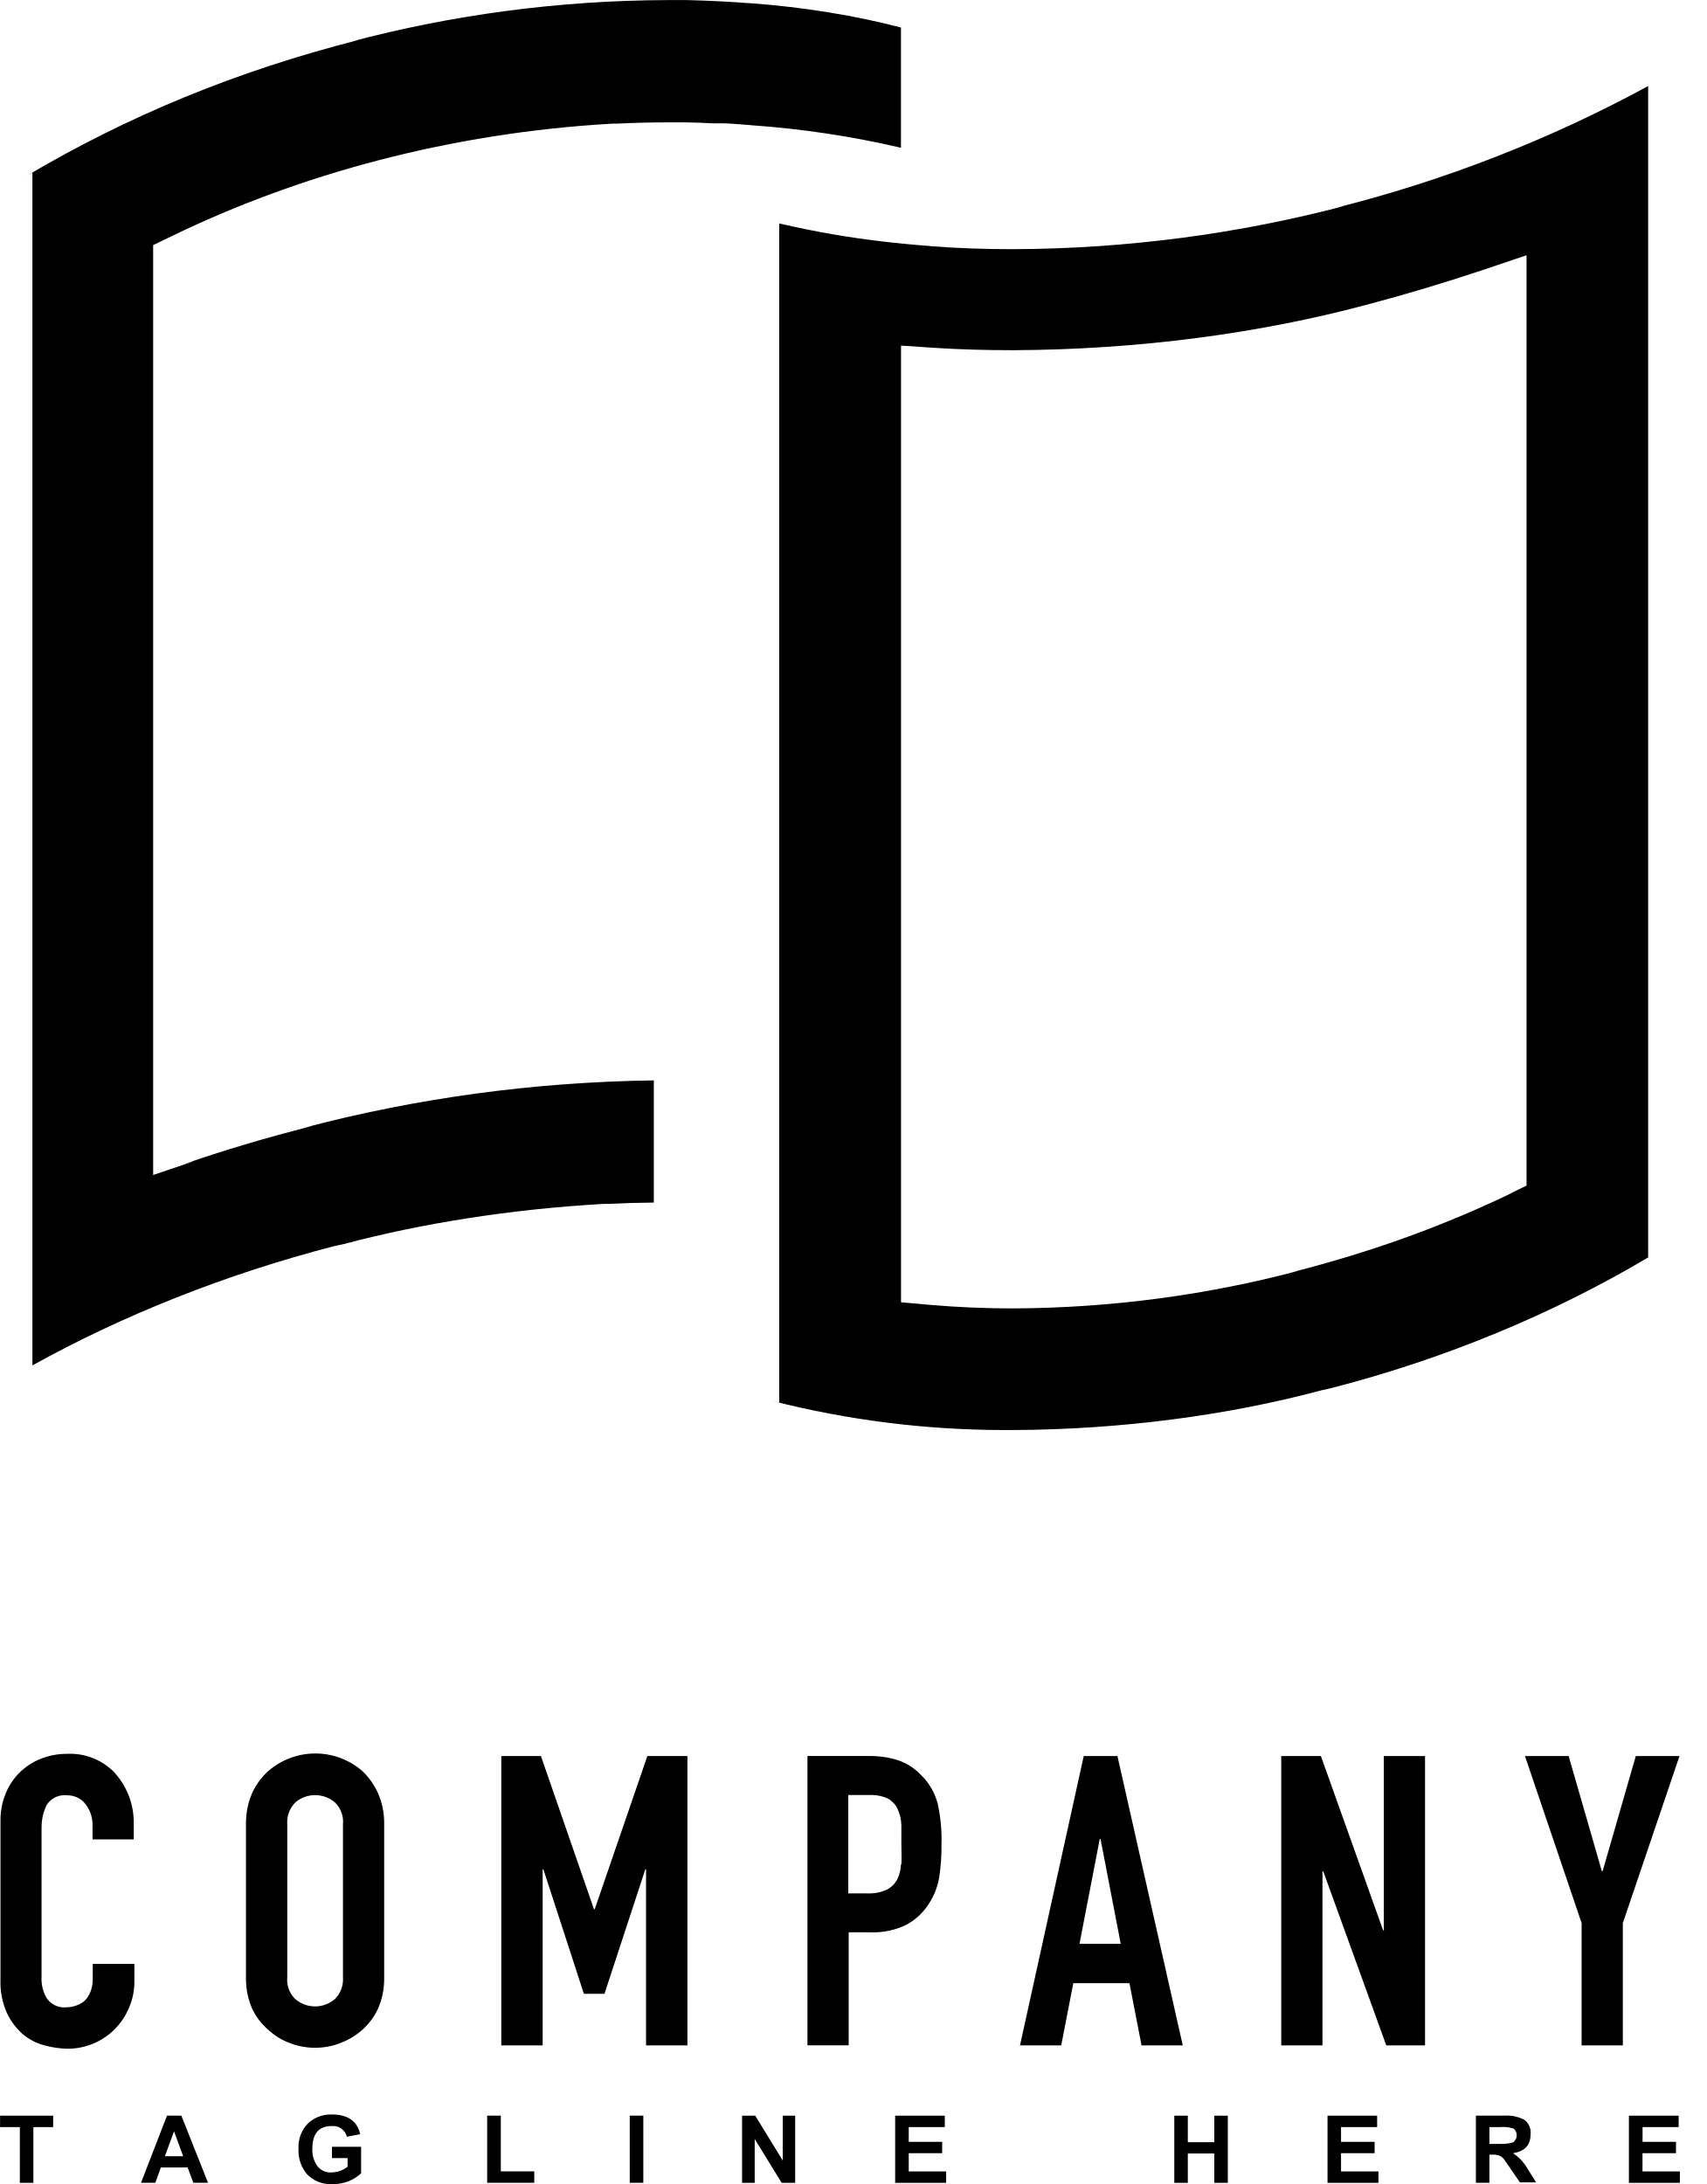
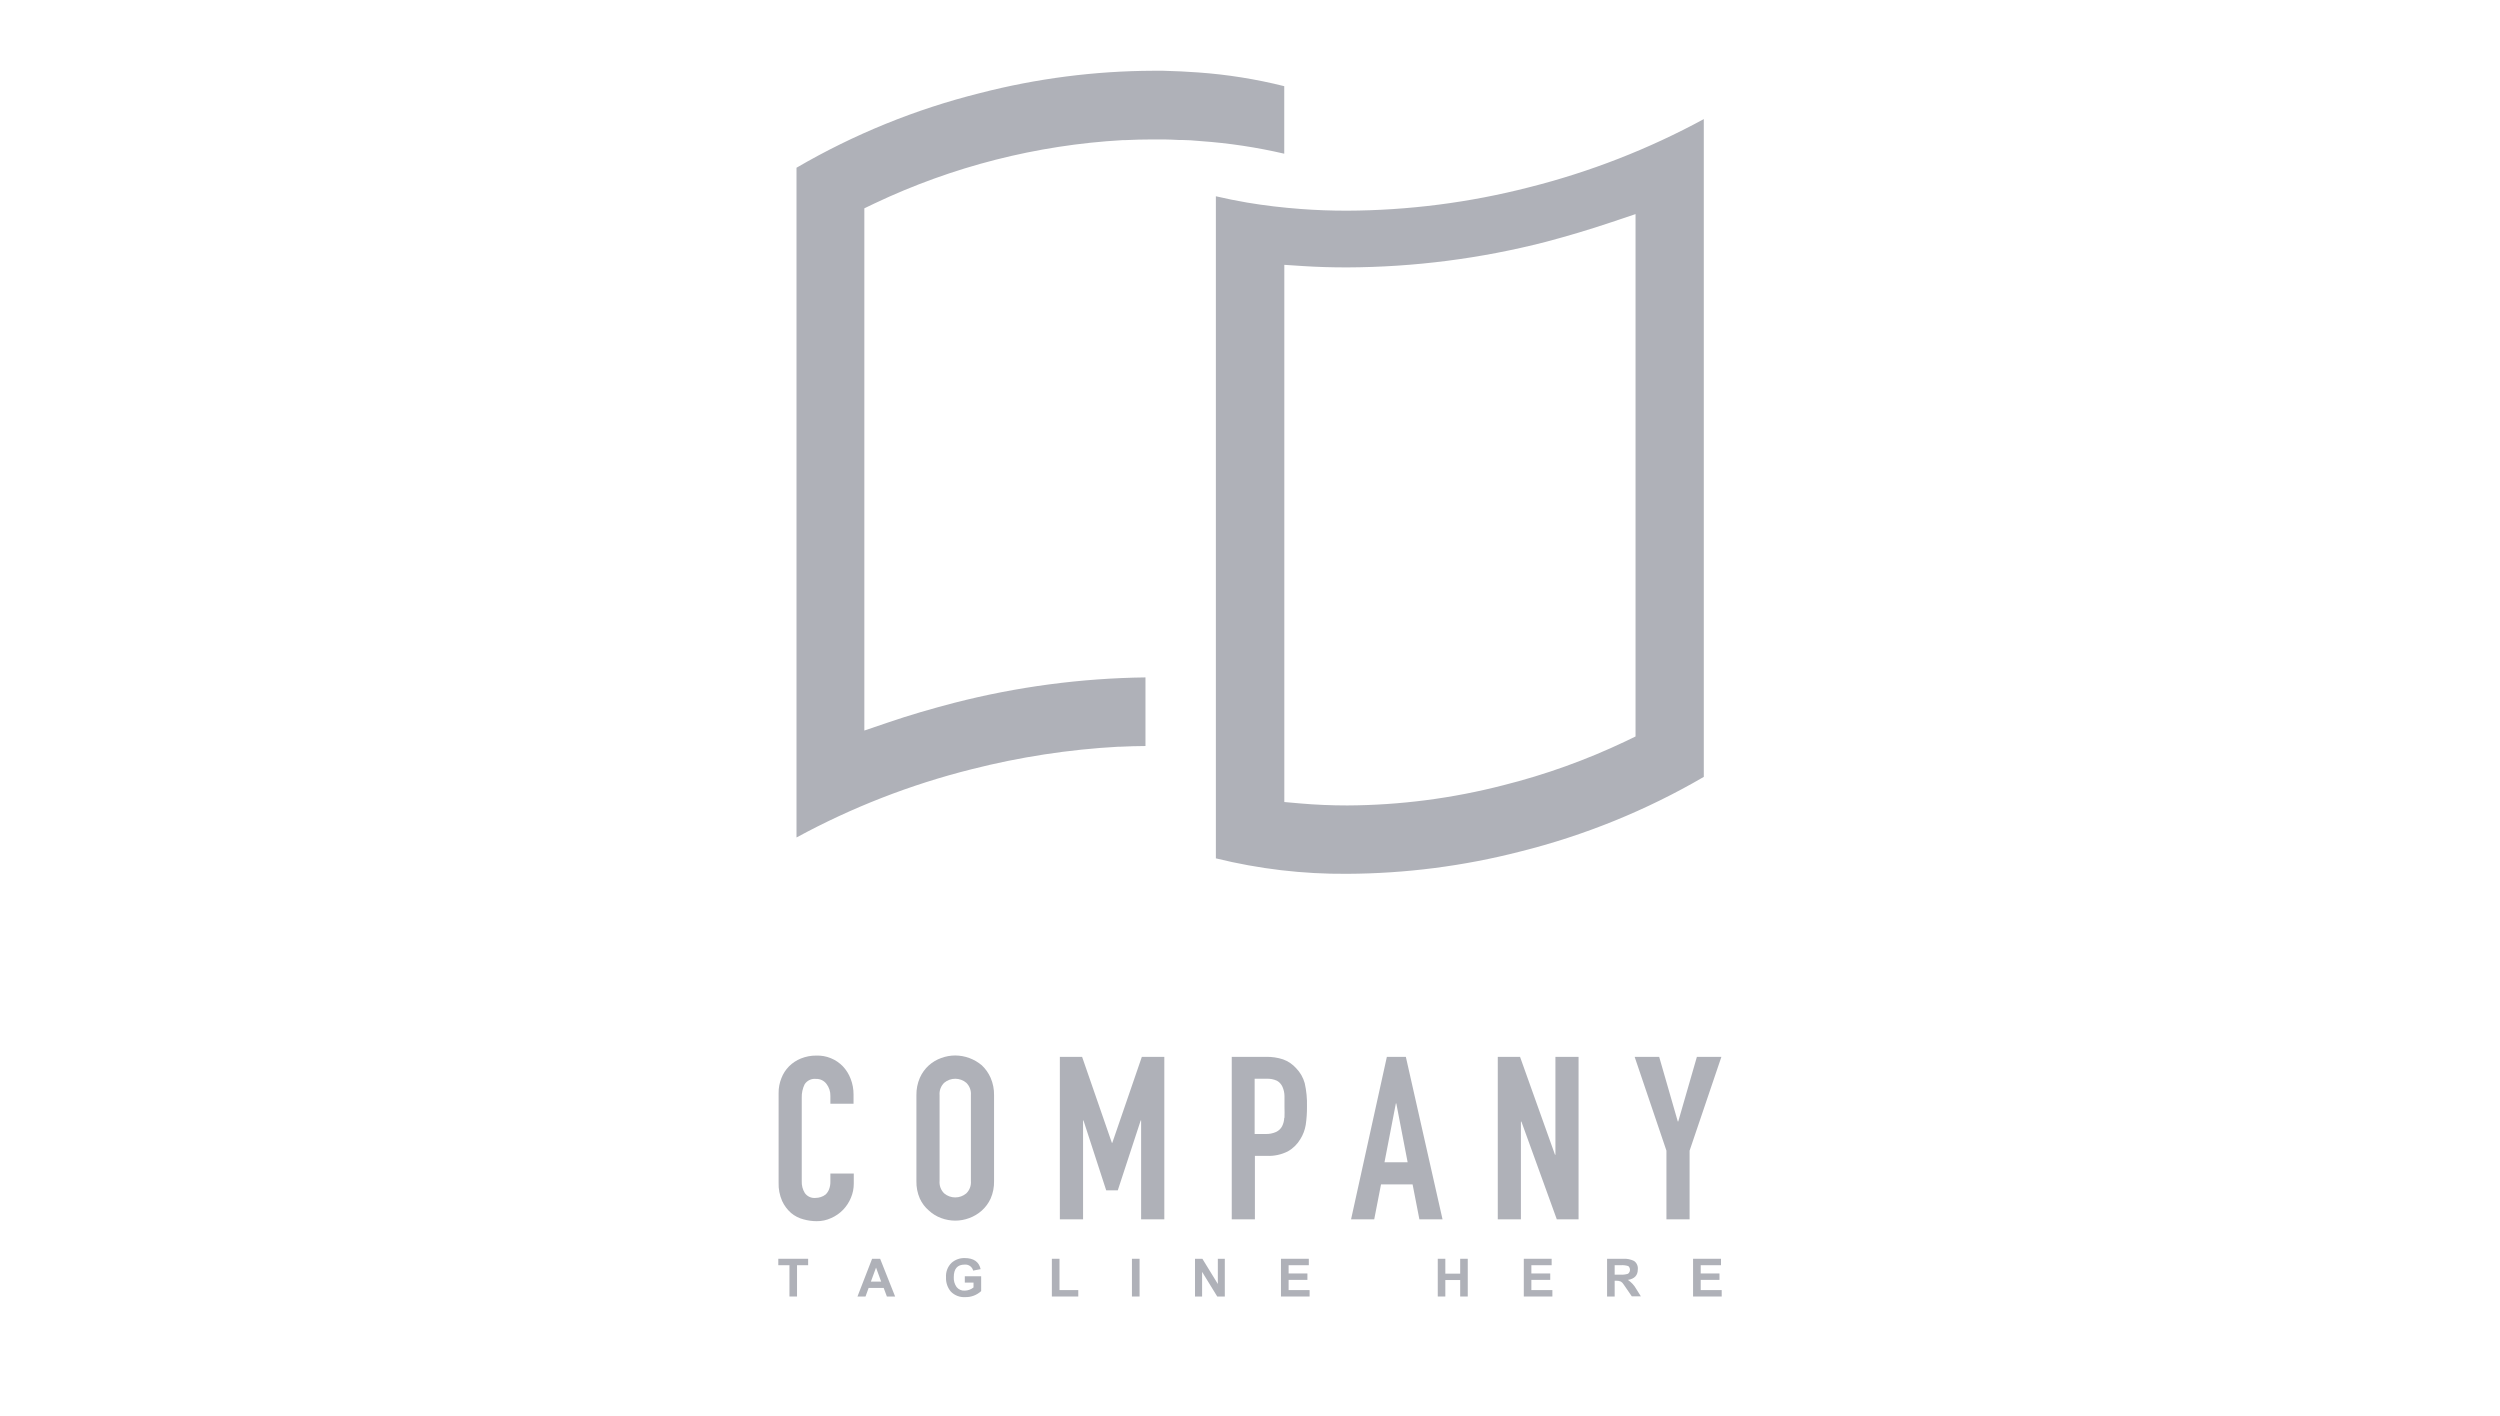
- <svg xmlns="http://www.w3.org/2000/svg" version="1.1" width="25" height="32" viewBox="0 0 25 32">
-   <path d="M10.531 1.806c0.142 0 0.294 0.013 0.446 0.026l0.045 0.004c0.734 0.052 1.463 0.162 2.179 0.329v-1.762c-0.652-0.171-1.42-0.299-2.207-0.356l-0.042-0.002c-0.253-0.020-0.569-0.036-0.887-0.044h-0.285c-1.607 0.006-3.162 0.218-4.643 0.611l0.128-0.029c-1.816 0.46-3.411 1.128-4.875 1.994l0.085-0.046v17.475c1.312-0.729 2.832-1.338 4.431-1.75l0.135-0.029c1.123-0.299 2.434-0.509 3.78-0.586l0.053-0.002h0.051c0.216-0.011 0.433-0.017 0.655-0.019v-1.79c-1.78 0.024-3.494 0.264-5.129 0.695l0.147-0.033c-0.752 0.191-1.33 0.367-1.898 0.563l0.167-0.050-0.623 0.211v-13.625l0.266-0.128c1.89-0.918 4.095-1.512 6.424-1.649l0.047-0.002c0.008 0 0.018-0.001 0.028-0.001s0.020 0 0.029 0.001h-0.001c0.248-0.013 0.497-0.019 0.741-0.019h0.28c0.129 0.003 0.258 0.006 0.388 0.014h0.084zM13.633 3.607c0.391 0.030 0.796 0.044 1.205 0.044 1.689-0.006 3.324-0.228 4.882-0.639l-0.135 0.030c1.589-0.4 3.123-0.998 4.564-1.781v17.163c-1.38 0.82-2.975 1.488-4.665 1.92l-0.127 0.028c-1.353 0.362-2.908 0.573-4.51 0.581h-0.005c-0.033 0-0.072 0-0.111 0-1.177 0-2.319-0.148-3.409-0.425l0.095 0.021v-17.275c0.265 0.061 0.537 0.117 0.814 0.164 0.455 0.077 0.934 0.133 1.401 0.167zM22.367 3.74l-0.623 0.21c-0.573 0.192-1.15 0.365-1.731 0.518-1.551 0.415-3.332 0.656-5.169 0.663h-0.004c-0.406 0-0.78-0.011-1.141-0.034l-0.497-0.033v14.017l0.427 0.038c0.395 0.034 0.803 0.052 1.214 0.052 1.45-0.007 2.853-0.198 4.19-0.553l-0.116 0.026c1.221-0.31 2.281-0.702 3.286-1.189l-0.102 0.045 0.266-0.128v-13.63zM1.684 25.977c-0.166-0.173-0.4-0.281-0.658-0.281-0.012 0-0.024 0-0.037 0.001h0.002c-0.004 0-0.009 0-0.013 0-0.139 0-0.272 0.028-0.394 0.078l0.007-0.003c-0.236 0.096-0.419 0.281-0.51 0.512l-0.002 0.006c-0.046 0.112-0.072 0.241-0.072 0.377 0 0.003 0 0.007 0 0.010v-0.001 2.335c-0.006 0.165 0.026 0.328 0.092 0.479 0.055 0.12 0.135 0.226 0.233 0.313 0.089 0.076 0.197 0.133 0.315 0.165l0.006 0.001c0.114 0.032 0.231 0.048 0.349 0.049 0.402-0.004 0.746-0.252 0.89-0.604l0.002-0.006c0.047-0.109 0.075-0.236 0.075-0.37 0-0.001 0-0.001 0-0.002v0-0.261h-0.61v0.208c0 0.005 0 0.010 0 0.016 0 0.069-0.013 0.135-0.038 0.196l0.001-0.004c-0.021 0.052-0.051 0.095-0.089 0.131v0c-0.036 0.029-0.079 0.052-0.125 0.066l-0.003 0.001c-0.038 0.013-0.082 0.021-0.128 0.022v0c-0.010 0.001-0.022 0.002-0.034 0.002-0.103 0-0.194-0.049-0.252-0.126l-0.001-0.001c-0.051-0.082-0.082-0.181-0.082-0.288 0-0.009 0-0.018 0.001-0.027v0.001-2.177c0-0.007 0-0.016 0-0.024 0-0.118 0.028-0.23 0.077-0.329l-0.002 0.004c0.056-0.087 0.152-0.143 0.261-0.143 0.013 0 0.026 0.001 0.039 0.002h-0.002c0.003 0 0.006 0 0.009 0 0.107 0 0.202 0.051 0.263 0.13l0.001 0.001c0.068 0.090 0.104 0.2 0.101 0.313v0.202h0.604v-0.238c0-0.002 0-0.005 0-0.008 0-0.281-0.106-0.537-0.28-0.73l0.001 0.001zM5.31 25.95c-0.184-0.16-0.425-0.258-0.69-0.258s-0.506 0.098-0.691 0.259l0.001-0.001c-0.099 0.090-0.179 0.198-0.235 0.321l-0.002 0.006c-0.056 0.128-0.089 0.277-0.089 0.434 0 0.006 0 0.013 0 0.019v-0.001 2.239c0 0.009 0 0.019 0 0.029 0 0.156 0.033 0.303 0.092 0.437l-0.003-0.007c0.055 0.12 0.136 0.227 0.237 0.313 0.090 0.084 0.197 0.151 0.316 0.195l0.006 0.002c0.108 0.042 0.233 0.067 0.364 0.067s0.256-0.024 0.371-0.069l-0.007 0.002c0.121-0.044 0.233-0.111 0.33-0.197 0.096-0.086 0.173-0.19 0.228-0.307l0.002-0.006c0.056-0.127 0.089-0.275 0.089-0.43 0-0.010 0-0.020 0-0.030v0.001-2.239c0-0.007 0-0.014 0-0.022 0-0.155-0.033-0.303-0.092-0.437l0.003 0.007c-0.057-0.128-0.135-0.236-0.23-0.327v0zM5.025 28.969c0.001 0.010 0.001 0.022 0.001 0.034 0 0.114-0.047 0.216-0.122 0.29v0c-0.077 0.065-0.177 0.105-0.287 0.105s-0.21-0.040-0.288-0.105l0.001 0.001c-0.076-0.072-0.123-0.174-0.123-0.287 0-0.013 0.001-0.026 0.002-0.039v0.002-2.239c-0.001-0.010-0.001-0.022-0.001-0.034 0-0.114 0.047-0.216 0.122-0.29v0c0.077-0.065 0.177-0.105 0.287-0.105s0.21 0.040 0.288 0.105l-0.001-0.001c0.076 0.072 0.123 0.174 0.123 0.287 0 0.013-0.001 0.026-0.002 0.039v-0.002 2.239zM10.072 29.969v-4.239h-0.587l-0.771 2.244h-0.011l-0.777-2.244h-0.581v4.239h0.606v-2.579h0.011l0.593 1.823h0.302l0.598-1.823h0.011v2.579h0.606zM13.513 26.027c-0.092-0.103-0.207-0.182-0.337-0.23l-0.006-0.002c-0.125-0.042-0.27-0.066-0.419-0.066-0.007 0-0.014 0-0.021 0h-0.899v4.239h0.604v-1.656h0.311c0.188 0.009 0.376-0.031 0.545-0.116 0.139-0.078 0.251-0.188 0.33-0.32l0.002-0.004c0.067-0.106 0.115-0.23 0.138-0.363l0.001-0.006c0.024-0.16 0.035-0.321 0.033-0.482 0.001-0.021 0.001-0.046 0.001-0.070 0-0.19-0.022-0.375-0.063-0.552l0.003 0.016c-0.043-0.153-0.12-0.284-0.223-0.39v0zM13.201 27.319c-0.003 0.081-0.024 0.157-0.057 0.224l0.001-0.003c-0.035 0.065-0.089 0.116-0.154 0.148l-0.002 0.001c-0.074 0.034-0.161 0.054-0.253 0.054-0.011 0-0.023 0-0.034-0.001h-0.273v-1.441h0.311c0.009 0 0.019-0.001 0.029-0.001 0.088 0 0.172 0.020 0.247 0.055l-0.004-0.002c0.062 0.037 0.111 0.090 0.141 0.155l0.001 0.002c0.032 0.069 0.051 0.15 0.053 0.235v0.283c0 0.099 0.006 0.2 0 0.291h-0.006zM16.374 25.73h-0.495l-0.934 4.239h0.604l0.177-0.911h0.823l0.177 0.911h0.604l-0.957-4.239zM15.817 28.481l0.297-1.537h0.011l0.296 1.537h-0.604zM20.277 28.284h-0.011l-0.912-2.554h-0.581v4.239h0.604v-2.549h0.012l0.923 2.549h0.568v-4.239h-0.604v2.554zM23.968 25.73l-0.486 1.685h-0.012l-0.486-1.685h-0.64l0.83 2.447v1.792h0.604v-1.792l0.83-2.447h-0.64zM0 31.166h0.291v0.817h0.198v-0.817h0.29v-0.167h-0.778v0.167zM2.447 30.998l-0.381 0.984h0.21l0.081-0.224h0.392l0.084 0.224h0.215l-0.391-0.984h-0.21zM2.416 31.593l0.134-0.365 0.134 0.365h-0.268zM4.866 31.62h0.227v0.127c-0.064 0.051-0.145 0.082-0.234 0.083v0c-0.005 0-0.011 0.001-0.017 0.001-0.078 0-0.147-0.036-0.192-0.093v-0.001c-0.046-0.065-0.074-0.147-0.074-0.235 0-0.008 0-0.016 0.001-0.023v0.001c0-0.219 0.095-0.329 0.283-0.329 0.006-0.001 0.014-0.001 0.022-0.001 0.097 0 0.178 0.067 0.2 0.157v0.001l0.195-0.038c-0.042-0.192-0.181-0.289-0.417-0.289-0.004 0-0.008 0-0.013 0-0.128 0-0.244 0.048-0.332 0.128v0c-0.088 0.089-0.142 0.212-0.142 0.347 0 0.011 0 0.023 0.001 0.034v-0.002c0 0.007-0.001 0.016-0.001 0.025 0 0.132 0.048 0.252 0.127 0.345l-0.001-0.001c0.087 0.090 0.208 0.145 0.343 0.145 0.011 0 0.022 0 0.033-0.001h-0.001c0.005 0 0.010 0 0.016 0 0.155 0 0.296-0.060 0.401-0.158v0-0.388h-0.427v0.166zM7.337 30.998h-0.199v0.984h0.69v-0.167h-0.49v-0.817zM9.426 30.998h-0.199v0.984h0.199v-0.984zM11.469 31.656l-0.403-0.657h-0.193v0.984h0.185v-0.643l0.395 0.643h0.198v-0.984h-0.182v0.657zM13.315 31.549h0.49v-0.167h-0.49v-0.216h0.528v-0.167h-0.727v0.984h0.747v-0.167h-0.548v-0.266zM17.792 31.387h-0.388v-0.388h-0.198v0.984h0.198v-0.43h0.388v0.43h0.198v-0.984h-0.198v0.388zM19.649 31.549h0.492v-0.167h-0.492v-0.216h0.529v-0.167h-0.727v0.984h0.746v-0.167h-0.548v-0.266zM22.168 31.549c0.171-0.027 0.258-0.117 0.258-0.274 0.001-0.008 0.002-0.018 0.002-0.028 0-0.078-0.038-0.148-0.097-0.191h-0.001c-0.073-0.037-0.158-0.059-0.249-0.059-0.014 0-0.027 0-0.041 0.001h-0.415v0.984h0.198v-0.412h0.039c0.005 0 0.011-0.001 0.017-0.001 0.038 0 0.075 0.008 0.108 0.023l-0.002-0.001c0.029 0.018 0.052 0.042 0.069 0.071l0.001 0.001 0.215 0.313h0.237l-0.12-0.192c-0.054-0.096-0.128-0.175-0.216-0.234l-0.002-0.002zM21.969 31.413h-0.146v-0.247h0.156c0.013-0.001 0.027-0.002 0.042-0.002 0.057 0 0.112 0.009 0.163 0.026l-0.004-0.001c0.014 0.013 0.026 0.029 0.033 0.046 0.006 0.015 0.010 0.032 0.010 0.050 0 0.022-0.005 0.043-0.015 0.062v-0.001c-0.009 0.017-0.022 0.032-0.037 0.043v0c-0.048 0.015-0.104 0.024-0.162 0.024-0.014 0-0.028 0-0.041-0.002h0.002zM24.067 31.549h0.49v-0.167h-0.49v-0.216h0.529v-0.167h-0.729v0.984h0.747v-0.167h-0.548v-0.266z" />
+ <svg xmlns="http://www.w3.org/2000/svg" width="106" height="60" viewBox="0 0 106 60" fill="none">
+   <path fill-rule="evenodd" clip-rule="evenodd" d="M50.114 5.935H49.977C49.767 5.922 49.557 5.917 49.347 5.912H49.347H49.327H48.892C48.495 5.912 48.09 5.922 47.688 5.942C47.657 5.94 47.627 5.94 47.597 5.942C43.952 6.149 40.382 7.06 37.081 8.625L36.648 8.833V30.975L37.66 30.631C38.548 30.326 39.494 30.052 40.473 29.797C43.119 29.118 45.837 28.757 48.568 28.722V31.631C48.206 31.633 47.855 31.643 47.503 31.661H47.419C45.318 31.776 43.232 32.097 41.191 32.617C38.607 33.264 36.114 34.236 33.772 35.509V7.112C36.205 5.693 38.825 4.627 41.556 3.946C43.953 3.327 46.417 3.009 48.892 3H49.319C49.83 3.013 50.329 3.036 50.797 3.071C52.03 3.158 53.253 3.353 54.452 3.654V6.517C53.287 6.246 52.103 6.067 50.91 5.983C50.886 5.981 50.862 5.979 50.838 5.977C50.591 5.956 50.344 5.935 50.114 5.935ZM55.153 8.861C55.788 8.91 56.446 8.933 57.111 8.933C59.712 8.923 62.303 8.591 64.824 7.943C67.407 7.294 69.899 6.322 72.241 5.05V32.94C69.807 34.358 67.185 35.424 64.455 36.106C62.057 36.723 59.593 37.039 57.118 37.05C55.243 37.065 53.374 36.844 51.553 36.394V8.322C51.983 8.421 52.426 8.513 52.876 8.589C53.615 8.714 54.394 8.805 55.153 8.861ZM69.347 9.078L68.335 9.418C67.404 9.731 66.466 10.011 65.522 10.26C62.775 10.966 59.951 11.328 57.116 11.338C56.456 11.338 55.849 11.32 55.262 11.282L54.455 11.229V31.318V34.006L55.148 34.067C55.79 34.123 56.453 34.151 57.121 34.151C59.354 34.141 61.578 33.853 63.741 33.294C65.522 32.847 67.255 32.224 68.915 31.435L69.347 31.226V9.078Z" fill="#AFB1B8" />
+   <path d="M35.737 45.212C35.592 45.062 35.416 44.943 35.222 44.865C35.028 44.786 34.82 44.75 34.611 44.757C34.389 44.754 34.168 44.796 33.961 44.879C33.772 44.955 33.6 45.068 33.455 45.212C33.312 45.357 33.201 45.53 33.129 45.721C33.05 45.921 33.01 46.134 33.013 46.349V50.143C33.004 50.41 33.055 50.676 33.162 50.921C33.251 51.116 33.381 51.289 33.541 51.43C33.693 51.557 33.871 51.65 34.062 51.699C34.247 51.751 34.438 51.778 34.629 51.778C34.84 51.78 35.05 51.735 35.241 51.646C35.431 51.563 35.603 51.444 35.747 51.295C35.888 51.148 36.001 50.975 36.079 50.786C36.16 50.595 36.201 50.389 36.2 50.181V49.757H35.208V50.095C35.211 50.21 35.192 50.325 35.15 50.433C35.118 50.514 35.069 50.587 35.006 50.647C34.945 50.696 34.874 50.733 34.799 50.756C34.732 50.778 34.662 50.79 34.591 50.791C34.503 50.802 34.413 50.788 34.331 50.753C34.249 50.717 34.179 50.66 34.126 50.588C34.032 50.436 33.986 50.258 33.994 50.08V46.542C33.988 46.346 34.03 46.151 34.116 45.975C34.167 45.895 34.24 45.831 34.326 45.791C34.412 45.75 34.507 45.735 34.601 45.746C34.687 45.743 34.772 45.761 34.849 45.798C34.926 45.836 34.993 45.891 35.044 45.96C35.155 46.106 35.213 46.285 35.208 46.469V46.797H36.19V46.41C36.192 46.183 36.151 45.958 36.069 45.746C35.995 45.548 35.883 45.366 35.737 45.212Z" fill="#AFB1B8" />
+   <path d="M41.629 45.169C41.313 44.902 40.914 44.755 40.501 44.752C40.299 44.753 40.098 44.789 39.909 44.859C39.716 44.928 39.538 45.033 39.385 45.169C39.221 45.317 39.09 45.498 39.001 45.701C38.901 45.932 38.852 46.183 38.856 46.435V50.074C38.849 50.33 38.899 50.585 39.001 50.819C39.09 51.015 39.221 51.189 39.385 51.328C39.537 51.469 39.715 51.578 39.909 51.648C40.098 51.718 40.299 51.754 40.501 51.755C40.703 51.755 40.903 51.719 41.093 51.648C41.29 51.577 41.472 51.468 41.629 51.328C41.787 51.186 41.914 51.013 42.003 50.819C42.105 50.585 42.154 50.33 42.148 50.074V46.435C42.152 46.183 42.103 45.932 42.003 45.701C41.915 45.5 41.788 45.319 41.629 45.169ZM41.166 50.074C41.174 50.171 41.161 50.269 41.127 50.36C41.093 50.451 41.039 50.533 40.969 50.601C40.838 50.711 40.672 50.771 40.502 50.771C40.331 50.771 40.166 50.711 40.035 50.601C39.965 50.533 39.911 50.451 39.877 50.36C39.843 50.269 39.83 50.171 39.838 50.074V46.435C39.83 46.339 39.843 46.241 39.877 46.15C39.911 46.059 39.965 45.976 40.035 45.909C40.166 45.799 40.331 45.739 40.502 45.739C40.672 45.739 40.838 45.799 40.969 45.909C41.039 45.976 41.093 46.059 41.127 46.15C41.161 46.241 41.174 46.339 41.166 46.435V50.074Z" fill="#AFB1B8" />
+   <path d="M49.367 51.699V44.811H48.414L47.161 48.457H47.144L45.881 44.811H44.938V51.699H45.922V47.509H45.94L46.903 50.471H47.394L48.365 47.509H48.383V51.699H49.367Z" fill="#AFB1B8" />
+   <path d="M54.958 45.294C54.806 45.124 54.615 44.994 54.401 44.917C54.171 44.842 53.93 44.806 53.688 44.81H52.226V51.699H53.208V49.009H53.713C54.02 49.023 54.324 48.958 54.599 48.821C54.822 48.697 55.008 48.515 55.138 48.294C55.251 48.111 55.328 47.907 55.363 47.694C55.401 47.435 55.419 47.173 55.416 46.911C55.425 46.58 55.393 46.249 55.32 45.927C55.254 45.688 55.13 45.471 54.958 45.294ZM54.452 47.394C54.448 47.519 54.417 47.641 54.361 47.753C54.305 47.859 54.216 47.943 54.108 47.994C53.963 48.059 53.804 48.089 53.645 48.081H53.197V45.739H53.703C53.856 45.731 54.008 45.761 54.146 45.825C54.248 45.883 54.328 45.972 54.376 46.079C54.43 46.2 54.459 46.331 54.462 46.463C54.462 46.608 54.462 46.761 54.462 46.921C54.462 47.081 54.472 47.247 54.462 47.394H54.452Z" fill="#AFB1B8" />
+   <path d="M59.608 44.811H58.803L57.285 51.699H58.267L58.555 50.219H59.894L60.182 51.699H61.163L59.608 44.811ZM58.702 49.281L59.185 46.784H59.203L59.684 49.281H58.702Z" fill="#AFB1B8" />
+   <path d="M65.95 48.961H65.932L64.45 44.811H63.506V51.699H64.487V47.557H64.508L66.008 51.699H66.931V44.811H65.95V48.961Z" fill="#AFB1B8" />
+   <path d="M71.948 44.811L71.158 47.549H71.138L70.349 44.811H69.309L70.657 48.788V51.699H71.639V48.788L72.987 44.811H71.948Z" fill="#AFB1B8" />
+   <path d="M33 53.645H33.473V54.972H33.794V53.645H34.265V53.372H33V53.645Z" fill="#AFB1B8" />
+   <path d="M36.977 53.372L36.357 54.972H36.698L36.83 54.608H37.468L37.604 54.972H37.953L37.318 53.372H36.977ZM36.926 54.339L37.144 53.746L37.361 54.339H36.926Z" fill="#AFB1B8" />
+   <path d="M40.908 54.382H41.277V54.588C41.169 54.675 41.036 54.722 40.898 54.723C40.833 54.727 40.769 54.715 40.71 54.688C40.651 54.661 40.599 54.621 40.559 54.57C40.474 54.449 40.432 54.302 40.44 54.153C40.44 53.797 40.594 53.619 40.9 53.619C40.981 53.611 41.062 53.633 41.128 53.679C41.194 53.726 41.242 53.795 41.262 53.873L41.578 53.812C41.51 53.5 41.285 53.342 40.9 53.342C40.695 53.337 40.495 53.41 40.341 53.548C40.261 53.628 40.198 53.724 40.159 53.83C40.119 53.937 40.103 54.05 40.111 54.163C40.102 54.382 40.175 54.597 40.316 54.764C40.394 54.844 40.489 54.907 40.594 54.947C40.699 54.988 40.811 55.005 40.923 54.998C41.173 55.005 41.416 54.913 41.601 54.743V54.113H40.908V54.382Z" fill="#AFB1B8" />
+   <path d="M44.923 53.372H44.599V54.972H45.719V54.7H44.923V53.372Z" fill="#AFB1B8" />
+   <path d="M48.318 53.372H47.994V54.972H48.318V53.372Z" fill="#AFB1B8" />
+   <path d="M51.636 54.441L50.981 53.372H50.668V54.972H50.969V53.927L51.611 54.972H51.932V53.372H51.636V54.441Z" fill="#AFB1B8" />
+   <path d="M54.637 54.267H55.434V53.995H54.637V53.645H55.494V53.372H54.313V54.972H55.527V54.7H54.637V54.267Z" fill="#AFB1B8" />
+   <path d="M61.912 54.003H61.282V53.372H60.961V54.972H61.282V54.273H61.912V54.972H62.233V53.372H61.912V54.003Z" fill="#AFB1B8" />
+   <path d="M64.93 54.267H65.73V53.995H64.93V53.645H65.79V53.372H64.609V54.972H65.821V54.7H64.93V54.267Z" fill="#AFB1B8" />
+   <path d="M69.023 54.268C69.302 54.224 69.443 54.077 69.443 53.823C69.451 53.755 69.441 53.686 69.413 53.623C69.386 53.56 69.342 53.506 69.286 53.467C69.141 53.394 68.98 53.361 68.818 53.373H68.14V54.972H68.462V54.303H68.525C68.593 54.299 68.662 54.311 68.725 54.339C68.772 54.368 68.811 54.408 68.839 54.456L69.188 54.964H69.572L69.377 54.652C69.291 54.497 69.17 54.366 69.023 54.268ZM68.699 54.046H68.462V53.645H68.715C68.825 53.636 68.936 53.649 69.041 53.683C69.064 53.703 69.083 53.729 69.095 53.758C69.107 53.787 69.113 53.818 69.111 53.849C69.11 53.88 69.101 53.911 69.087 53.938C69.072 53.966 69.051 53.99 69.026 54.008C68.92 54.041 68.81 54.053 68.699 54.046Z" fill="#AFB1B8" />
+   <path d="M72.11 54.267H72.906V53.995H72.11V53.645H72.97V53.372H71.786V54.972H73V54.7H72.11V54.267Z" fill="#AFB1B8" />
</svg>
